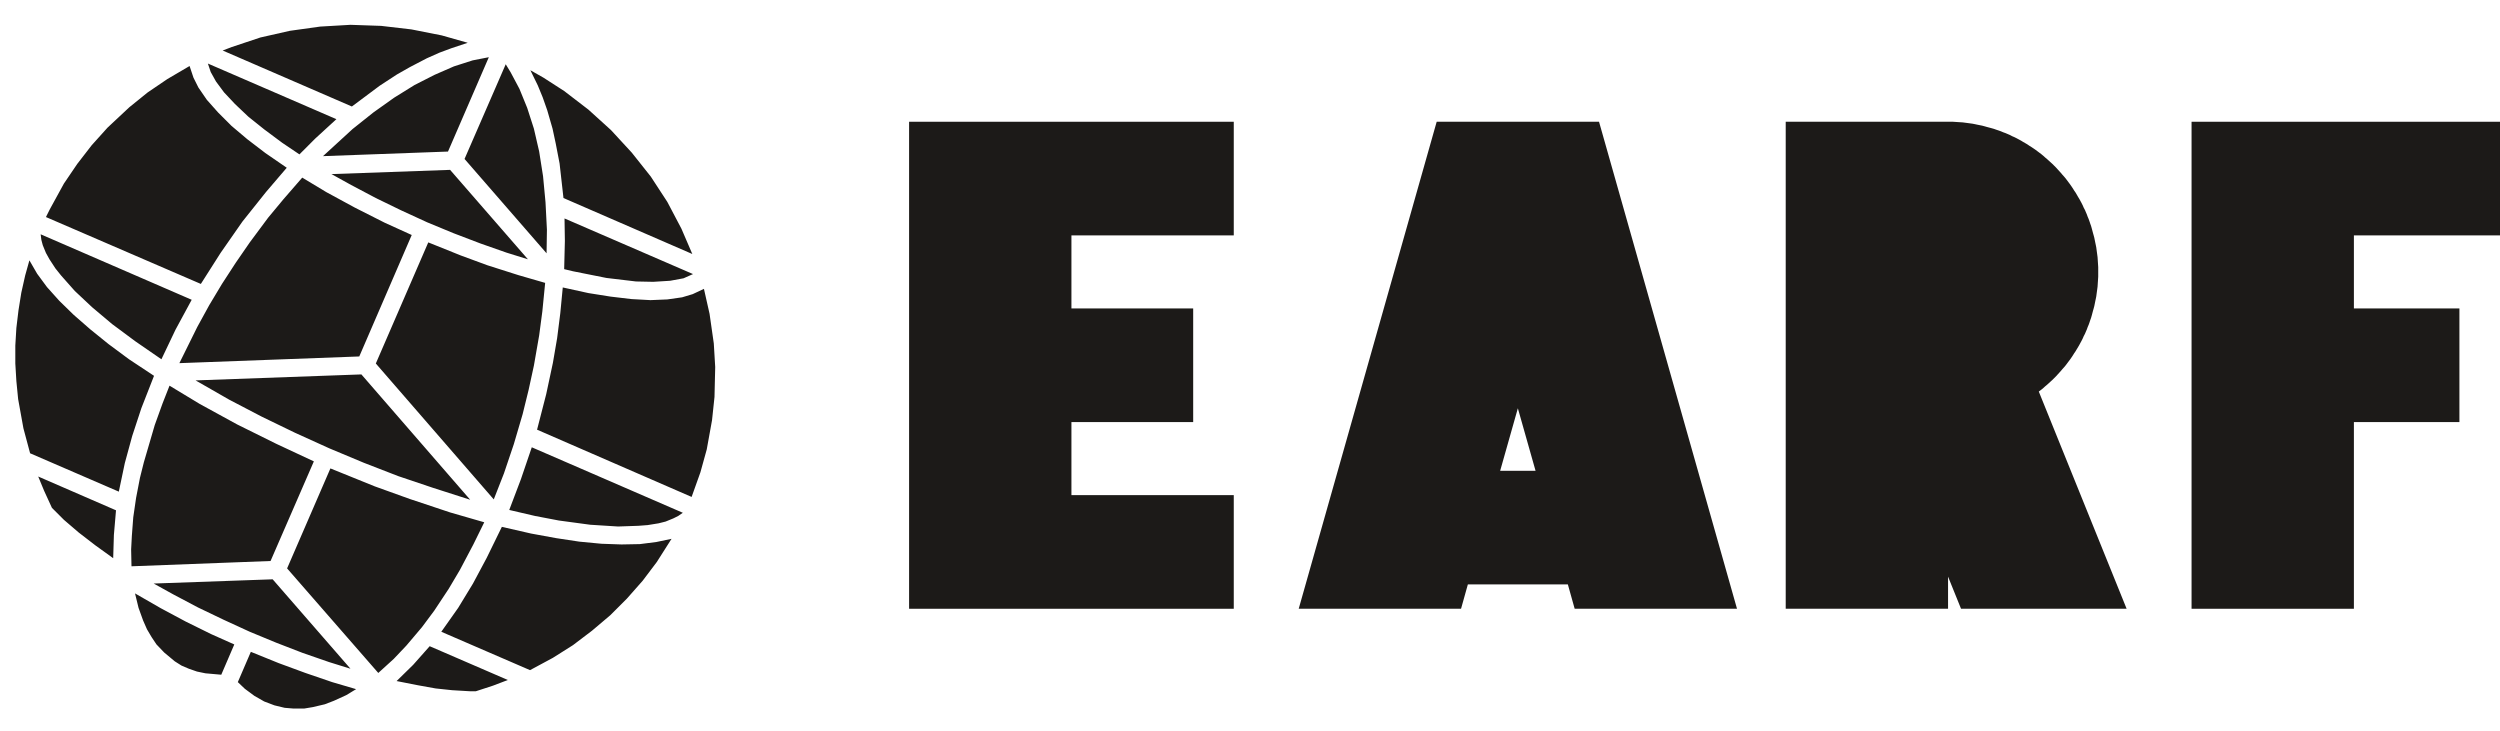
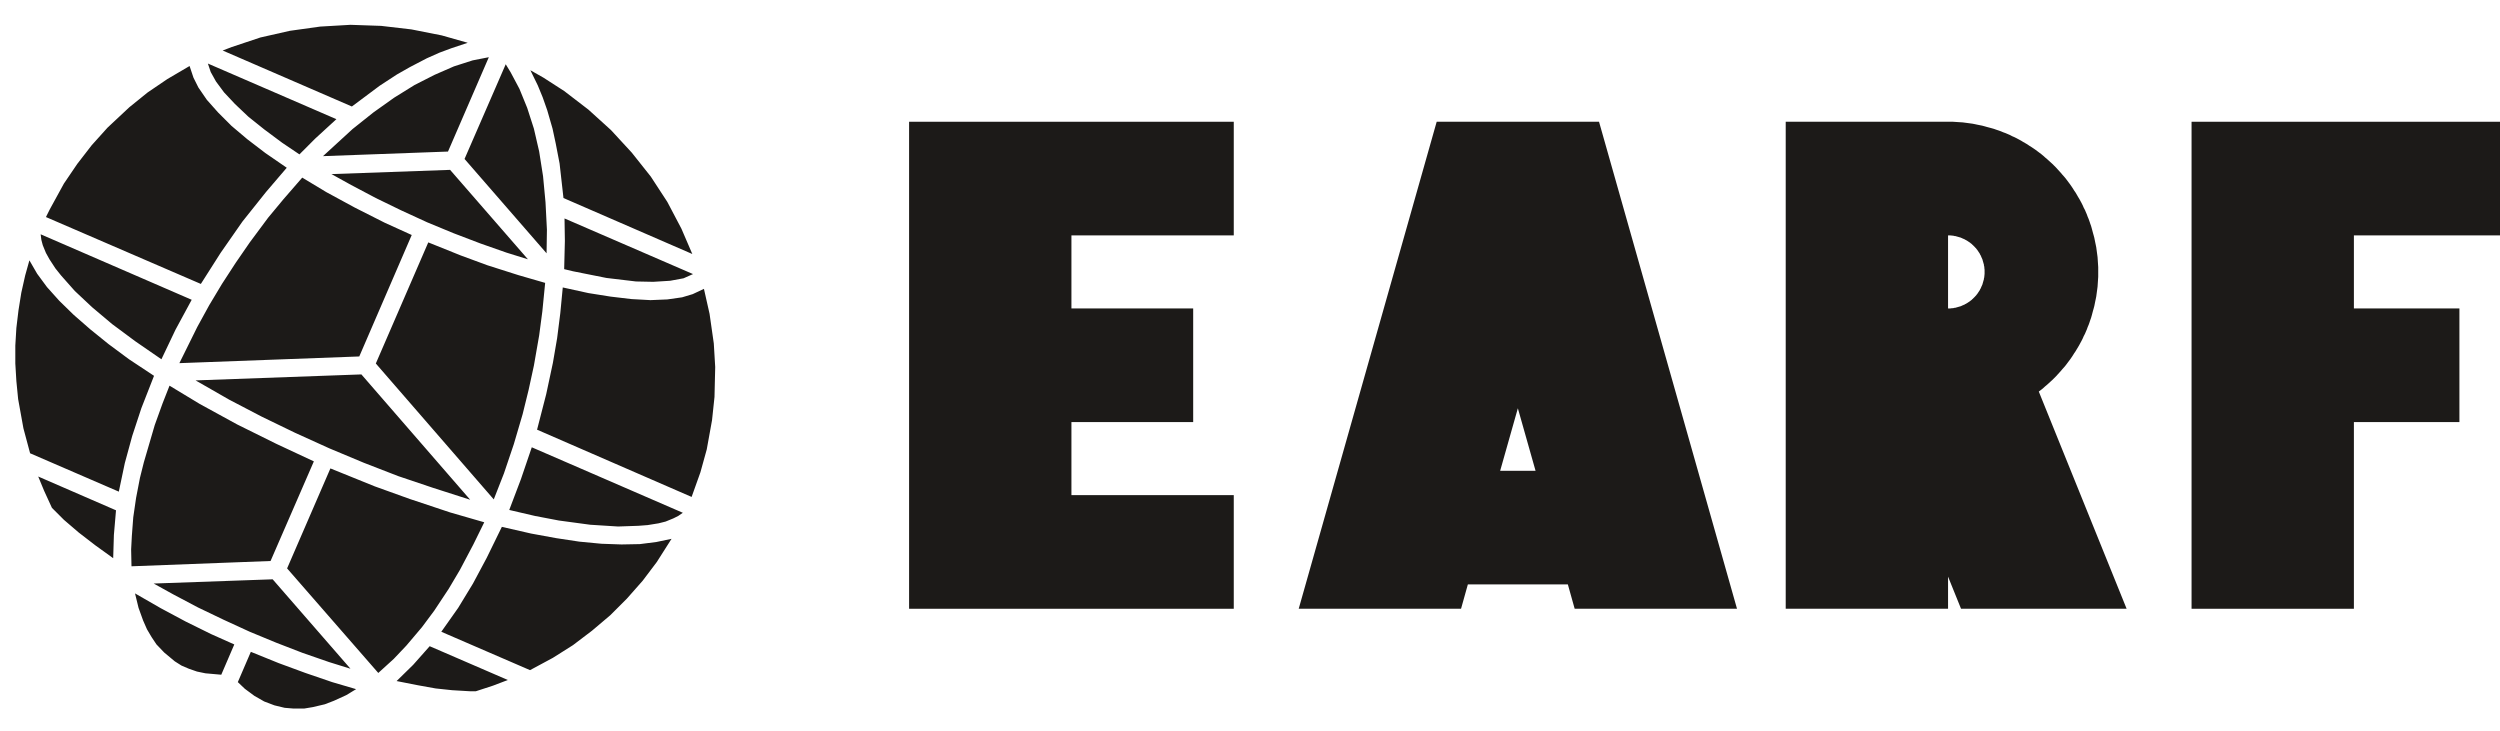
<svg xmlns="http://www.w3.org/2000/svg" viewBox="0 0 1540 450" role="img" aria-label="EARF">
  <g transform="translate(225 225) scale(216.8675)">
    <path d="M0.514 0.082L0.533 -0.007L0.545 -0.077L0.554 -0.148L0.561 -0.221L0.634 -0.205L0.697 -0.195L0.756 -0.188L0.810 -0.185L0.858 -0.187L0.900 -0.193L0.930 -0.202L0.962 -0.217L0.978 -0.146L0.990 -0.062L0.994 0.005L0.992 0.090L0.985 0.156L0.970 0.239L0.952 0.304L0.927 0.374L0.488 0.183L0.514 0.082Z M0.565 -0.273L0.567 -0.353L0.566 -0.417L0.931 -0.259L0.904 -0.247L0.866 -0.240L0.818 -0.237L0.769 -0.238L0.685 -0.248L0.590 -0.267L0.565 -0.273Z M0.506 -0.817L0.565 -0.779L0.634 -0.726L0.698 -0.668L0.757 -0.604L0.811 -0.536L0.858 -0.464L0.898 -0.388L0.929 -0.316L0.563 -0.475L0.552 -0.573L0.541 -0.630L0.532 -0.672L0.517 -0.724L0.504 -0.761L0.490 -0.795L0.469 -0.838L0.506 -0.817Z M0.409 0.411L0.442 0.324L0.473 0.233L0.902 0.419L0.889 0.428L0.875 0.435L0.853 0.444L0.833 0.449L0.802 0.454L0.776 0.456L0.718 0.458L0.639 0.453L0.550 0.441L0.482 0.428L0.409 0.411Z M0.216 0.757L0.264 0.689L0.306 0.620L0.345 0.547L0.388 0.459L0.471 0.478L0.542 0.491L0.608 0.501L0.671 0.507L0.728 0.509L0.780 0.508L0.827 0.502L0.870 0.493L0.828 0.559L0.788 0.612L0.743 0.663L0.696 0.710L0.644 0.754L0.590 0.795L0.533 0.831L0.468 0.866L0.216 0.757Z M0.413 -0.832L0.438 -0.785L0.460 -0.731L0.479 -0.672L0.494 -0.607L0.505 -0.537L0.512 -0.463L0.516 -0.385L0.515 -0.318L0.282 -0.586L0.399 -0.855L0.413 -0.832Z M0.179 -0.349L0.271 -0.312L0.347 -0.284L0.435 -0.256L0.511 -0.234L0.503 -0.153L0.494 -0.085L0.479 0.001L0.464 0.070L0.447 0.139L0.422 0.224L0.394 0.307L0.365 0.381L0.030 -0.005L0.179 -0.349Z M0.241 -0.555L0.462 -0.301L0.401 -0.320L0.327 -0.346L0.251 -0.375L0.176 -0.406L0.102 -0.440L0.030 -0.475L-0.040 -0.512L-0.096 -0.543L0.241 -0.555Z M0.089 0.897L0.136 0.851L0.183 0.798L0.405 0.894L0.363 0.910L0.314 0.926L0.298 0.926L0.247 0.923L0.200 0.918L0.150 0.909L0.089 0.897Z M-0.120 -0.594L-0.036 -0.671L0.023 -0.718L0.082 -0.760L0.140 -0.796L0.197 -0.825L0.252 -0.849L0.305 -0.866L0.351 -0.875L0.235 -0.607L-0.120 -0.594Z M-0.099 0.293L0.027 0.344L0.127 0.380L0.241 0.418L0.338 0.446L0.307 0.509L0.269 0.581L0.237 0.635L0.196 0.697L0.161 0.744L0.117 0.796L0.081 0.834L0.037 0.874L-0.222 0.577L-0.099 0.293Z M-0.011 0.026L0.298 0.382L0.192 0.348L0.094 0.315L-0.004 0.277L-0.102 0.236L-0.199 0.192L-0.294 0.146L-0.386 0.098L-0.482 0.043L-0.011 0.026Z M-0.379 -0.904L-0.298 -0.931L-0.214 -0.950L-0.128 -0.962L-0.042 -0.967L0.045 -0.964L0.131 -0.954L0.217 -0.937L0.291 -0.916L0.246 -0.901L0.211 -0.888L0.175 -0.872L0.127 -0.847L0.090 -0.826L0.041 -0.794L-0.038 -0.735L-0.405 -0.894L-0.379 -0.904Z M-0.528 -0.006L-0.477 -0.109L-0.443 -0.171L-0.407 -0.231L-0.368 -0.291L-0.328 -0.349L-0.276 -0.419L-0.232 -0.472L-0.179 -0.533L-0.111 -0.492L-0.030 -0.448L0.055 -0.405L0.132 -0.370L-0.017 -0.025L-0.528 -0.006Z M-0.362 0.900L-0.325 0.814L-0.246 0.846L-0.170 0.874L-0.094 0.900L-0.026 0.920L-0.054 0.937L-0.089 0.953L-0.115 0.963L-0.149 0.971L-0.173 0.975L-0.205 0.975L-0.229 0.973L-0.258 0.966L-0.287 0.955L-0.315 0.939L-0.342 0.919L-0.362 0.900Z M-0.263 0.608L-0.042 0.862L-0.103 0.843L-0.178 0.817L-0.253 0.788L-0.328 0.757L-0.402 0.723L-0.475 0.688L-0.545 0.651L-0.601 0.620L-0.263 0.608Z M-0.447 -0.857L-0.082 -0.699L-0.142 -0.644L-0.187 -0.599L-0.236 -0.632L-0.287 -0.670L-0.332 -0.706L-0.370 -0.742L-0.401 -0.775L-0.424 -0.806L-0.439 -0.833L-0.447 -0.857Z M-0.663 0.485L-0.659 0.432L-0.651 0.377L-0.640 0.320L-0.629 0.276L-0.598 0.170L-0.576 0.109L-0.556 0.058L-0.470 0.110L-0.364 0.168L-0.253 0.223L-0.146 0.273L-0.269 0.556L-0.664 0.571L-0.665 0.523L-0.663 0.485Z M-0.896 -0.443L-0.856 -0.516L-0.818 -0.572L-0.777 -0.625L-0.732 -0.675L-0.670 -0.733L-0.618 -0.775L-0.562 -0.813L-0.499 -0.850L-0.488 -0.817L-0.474 -0.789L-0.450 -0.754L-0.418 -0.718L-0.380 -0.680L-0.335 -0.642L-0.284 -0.603L-0.223 -0.561L-0.282 -0.492L-0.349 -0.408L-0.411 -0.319L-0.467 -0.231L-0.907 -0.421L-0.896 -0.443Z M-0.654 0.648L-0.581 0.690L-0.510 0.728L-0.437 0.764L-0.372 0.793L-0.409 0.879L-0.454 0.875L-0.478 0.870L-0.501 0.862L-0.522 0.853L-0.541 0.841L-0.571 0.816L-0.593 0.793L-0.607 0.772L-0.620 0.750L-0.631 0.725L-0.644 0.689L-0.654 0.648Z M-0.922 -0.372L-0.493 -0.186L-0.539 -0.101L-0.579 -0.017L-0.653 -0.068L-0.719 -0.117L-0.776 -0.165L-0.825 -0.211L-0.864 -0.255L-0.880 -0.275L-0.897 -0.301L-0.907 -0.319L-0.916 -0.341L-0.920 -0.356L-0.922 -0.372Z M-0.986 0.096L-0.991 0.045L-0.994 -0.005L-0.994 -0.056L-0.991 -0.106L-0.985 -0.156L-0.977 -0.206L-0.966 -0.255L-0.954 -0.298L-0.932 -0.260L-0.904 -0.222L-0.869 -0.183L-0.828 -0.143L-0.781 -0.102L-0.729 -0.060L-0.671 -0.017L-0.600 0.030L-0.636 0.122L-0.662 0.201L-0.683 0.278L-0.700 0.359L-0.952 0.250L-0.971 0.179L-0.986 0.096Z M-0.708 0.412L-0.714 0.482L-0.716 0.548L-0.766 0.512L-0.814 0.475L-0.856 0.439L-0.890 0.405L-0.912 0.357L-0.929 0.316L-0.708 0.412Z" fill="#1C1A18" fill-rule="evenodd" />
  </g>
  <g transform="translate(560 75)" fill="#1C1A18">
    <path d="M0.0 70.0L0.0 115.0L0.0 185.0L0.0 230.0L0.0 300.0L100.0 300.0L200.0 300.0L200.0 230.0L100.0 230.0L100.0 185.0L175.0 185.0L175.0 115.0L100.0 115.0L100.0 70.0L200.0 70.0L200.0 0.0L100.0 0.0L0.0 0.0L0.0 70.0Z" />
    <path d="M340.0 300.0L344.2 285.0L405.8 285.0L410.0 300.0L510.0 300.0L425.0 0.0L325.0 0.0L240.0 300.0L340.0 300.0Z M375.0 176.5L385.9 215.0L364.1 215.0L375.0 176.5Z" />
-     <path d="M732.5 91.0L732.5 89.5L732.4 88.0L732.3 86.5L732.2 84.9L732.1 83.4L731.9 81.9L731.7 80.4L731.5 78.9L731.3 77.4L731.0 75.9L730.7 74.5L730.4 73.0L730.1 71.5L729.7 70.0L729.3 68.6L728.9 67.1L728.5 65.6L728.1 64.2L727.6 62.8L727.1 61.3L726.6 59.9L726.0 58.5L725.5 57.1L724.9 55.7L724.3 54.3L723.6 53.0L723.0 51.6L722.3 50.2L721.6 48.9L720.9 47.6L720.1 46.3L719.3 44.9L718.6 43.7L717.7 42.4L716.9 41.1L716.1 39.9L715.2 38.6L714.3 37.4L713.4 36.2L712.5 35.0L711.5 33.8L710.5 32.7L709.5 31.5L708.5 30.4L707.5 29.3L706.5 28.2L705.4 27.1L704.3 26.0L703.2 25.0L702.1 24.0L701.0 23.0L699.8 22.0L698.7 21.0L697.5 20.0L696.3 19.1L695.1 18.2L693.9 17.3L692.6 16.4L691.4 15.6L690.1 14.8L688.8 13.9L687.6 13.2L686.2 12.4L684.9 11.6L683.6 10.9L682.3 10.2L680.9 9.5L679.5 8.9L678.2 8.2L676.8 7.6L675.4 7.0L674.0 6.5L672.6 5.9L671.2 5.4L669.7 4.9L668.3 4.4L666.9 4.0L665.4 3.6L663.9 3.2L662.5 2.8L661.0 2.4L659.5 2.1L658.0 1.8L656.6 1.5L655.1 1.2L653.6 1.0L652.1 0.8L650.6 0.6L649.1 0.4L647.6 0.3L646.0 0.2L644.5 0.1L643.0 0.0L641.5 0.0L640.0 0.0L540.0 0.0L540.0 300.0L640.0 300.0L640.0 280.2L648.0 300.0L750.0 300.0L695.9 166.2L696.3 165.9L697.5 165.0L698.7 164.0L699.8 163.0L701.0 162.0L702.1 161.0L703.2 160.0L704.3 159.0L705.4 157.9L706.5 156.8L707.5 155.7L708.5 154.6L709.5 153.5L710.5 152.3L711.5 151.2L712.5 150.0L713.4 148.8L714.3 147.6L715.2 146.4L716.1 145.1L716.9 143.9L717.7 142.6L718.6 141.3L719.3 140.1L720.1 138.8L720.9 137.4L721.6 136.1L722.3 134.8L723.0 133.4L723.6 132.0L724.3 130.7L724.9 129.3L725.5 127.9L726.0 126.5L726.6 125.1L727.1 123.7L727.6 122.2L728.1 120.8L728.5 119.4L728.9 117.9L729.3 116.4L729.7 115.0L730.1 113.5L730.4 112.0L730.7 110.5L731.0 109.1L731.3 107.6L731.5 106.1L731.7 104.6L731.9 103.1L732.1 101.6L732.2 100.1L732.3 98.5L732.4 97.0L732.5 95.5L732.5 94.0L732.5 92.5L732.5 91.0Z" />
+     <path d="M732.5 89.5L732.4 88.0L732.3 86.5L732.2 84.9L732.1 83.4L731.9 81.9L731.7 80.4L731.5 78.9L731.3 77.4L731.0 75.9L730.7 74.5L730.4 73.0L730.1 71.5L729.7 70.0L729.3 68.6L728.9 67.1L728.5 65.6L728.1 64.2L727.6 62.8L727.1 61.3L726.6 59.9L726.0 58.5L725.5 57.1L724.9 55.7L724.3 54.3L723.6 53.0L723.0 51.6L722.3 50.2L721.6 48.9L720.9 47.6L720.1 46.3L719.3 44.9L718.6 43.7L717.7 42.4L716.9 41.1L716.1 39.9L715.2 38.6L714.3 37.4L713.4 36.2L712.5 35.0L711.5 33.8L710.5 32.7L709.5 31.5L708.5 30.4L707.5 29.3L706.5 28.2L705.4 27.1L704.3 26.0L703.2 25.0L702.1 24.0L701.0 23.0L699.8 22.0L698.7 21.0L697.5 20.0L696.3 19.1L695.1 18.2L693.9 17.3L692.6 16.4L691.4 15.6L690.1 14.8L688.8 13.9L687.6 13.2L686.2 12.4L684.9 11.6L683.6 10.9L682.3 10.2L680.9 9.5L679.5 8.9L678.2 8.2L676.8 7.6L675.4 7.0L674.0 6.5L672.6 5.9L671.2 5.4L669.7 4.9L668.3 4.4L666.9 4.0L665.4 3.6L663.9 3.2L662.5 2.8L661.0 2.4L659.5 2.1L658.0 1.8L656.6 1.5L655.1 1.2L653.6 1.0L652.1 0.8L650.6 0.6L649.1 0.4L647.6 0.3L646.0 0.2L644.5 0.1L643.0 0.0L641.5 0.0L640.0 0.0L540.0 0.0L540.0 300.0L640.0 300.0L640.0 280.2L648.0 300.0L750.0 300.0L695.9 166.2L696.3 165.9L697.5 165.0L698.7 164.0L699.8 163.0L701.0 162.0L702.1 161.0L703.2 160.0L704.3 159.0L705.4 157.9L706.5 156.8L707.5 155.7L708.5 154.6L709.5 153.5L710.5 152.3L711.5 151.2L712.5 150.0L713.4 148.8L714.3 147.6L715.2 146.4L716.1 145.1L716.9 143.9L717.7 142.6L718.6 141.3L719.3 140.1L720.1 138.8L720.9 137.4L721.6 136.1L722.3 134.8L723.0 133.4L723.6 132.0L724.3 130.7L724.9 129.3L725.5 127.9L726.0 126.5L726.6 125.1L727.1 123.7L727.6 122.2L728.1 120.8L728.5 119.4L728.9 117.9L729.3 116.4L729.7 115.0L730.1 113.5L730.4 112.0L730.7 110.5L731.0 109.1L731.3 107.6L731.5 106.1L731.7 104.6L731.9 103.1L732.1 101.6L732.2 100.1L732.3 98.5L732.4 97.0L732.5 95.5L732.5 94.0L732.5 92.5L732.5 91.0L732.5 89.5Z M662.5 93.2L662.5 93.6L662.5 94.0L662.4 94.3L662.4 94.7L662.4 95.1L662.3 95.4L662.3 95.8L662.2 96.2L662.1 96.5L662.1 96.9L662.0 97.3L661.9 97.6L661.8 98.0L661.7 98.3L661.6 98.7L661.5 99.0L661.4 99.4L661.3 99.7L661.2 100.1L661.1 100.4L660.9 100.8L660.8 101.1L660.6 101.4L660.5 101.8L660.3 102.1L660.2 102.5L660.0 102.8L659.8 103.1L659.7 103.4L659.5 103.8L659.3 104.1L659.1 104.4L658.9 104.7L658.7 105.0L658.5 105.3L658.3 105.6L658.1 105.9L657.9 106.2L657.6 106.5L657.4 106.8L657.2 107.1L656.9 107.3L656.7 107.6L656.4 107.9L656.2 108.1L655.9 108.4L655.6 108.7L655.4 108.9L655.1 109.2L654.8 109.4L654.6 109.7L654.3 109.9L654.0 110.1L653.7 110.4L653.4 110.6L653.1 110.8L652.8 111.0L652.5 111.2L652.2 111.4L651.9 111.6L651.6 111.8L651.2 112.0L650.9 112.2L650.6 112.3L650.3 112.5L650.0 112.7L649.6 112.8L649.3 113.0L648.9 113.1L648.6 113.3L648.3 113.4L647.9 113.6L647.6 113.7L647.2 113.8L646.9 113.9L646.5 114.0L646.2 114.1L645.8 114.2L645.5 114.3L645.1 114.4L644.8 114.5L644.4 114.6L644.0 114.6L643.7 114.7L643.3 114.8L642.9 114.8L642.6 114.9L642.2 114.9L641.8 114.9L641.5 115.0L641.1 115.0L640.7 115.0L640.4 115.0L640.0 115.0L640.0 70.0L640.4 70.0L640.7 70.0L641.1 70.0L641.5 70.0L641.8 70.1L642.2 70.1L642.6 70.1L642.9 70.2L643.3 70.2L643.7 70.3L644.0 70.4L644.4 70.4L644.8 70.5L645.1 70.6L645.5 70.7L645.8 70.8L646.2 70.9L646.5 71.0L646.9 71.1L647.2 71.2L647.6 71.3L647.9 71.4L648.3 71.6L648.6 71.7L648.9 71.9L649.3 72.0L649.6 72.2L650.0 72.3L650.3 72.5L650.6 72.7L650.9 72.8L651.2 73.0L651.6 73.2L651.9 73.4L652.2 73.6L652.5 73.8L652.8 74.0L653.1 74.2L653.4 74.4L653.7 74.6L654.0 74.9L654.3 75.1L654.6 75.3L654.8 75.6L655.1 75.8L655.4 76.1L655.6 76.3L655.9 76.6L656.2 76.9L656.4 77.1L656.7 77.4L656.9 77.7L657.2 77.9L657.4 78.2L657.6 78.5L657.9 78.8L658.1 79.1L658.3 79.4L658.5 79.7L658.7 80.0L658.9 80.3L659.1 80.6L659.3 80.9L659.5 81.2L659.7 81.6L659.8 81.9L660.0 82.2L660.2 82.5L660.3 82.9L660.5 83.2L660.6 83.6L660.8 83.9L660.9 84.2L661.1 84.6L661.2 84.9L661.3 85.3L661.4 85.6L661.5 86.0L661.6 86.3L661.7 86.7L661.8 87.0L661.9 87.4L662.0 87.7L662.1 88.1L662.1 88.5L662.2 88.8L662.3 89.2L662.3 89.6L662.4 89.9L662.4 90.3L662.4 90.7L662.5 91.0L662.5 91.4L662.5 91.8L662.5 92.1L662.5 92.5L662.5 92.9L662.5 93.2Z" />
    <path d="M790.0 0.0L790.0 70.0L790.0 115.0L790.0 185.0L790.0 300.0L890.0 300.0L890.0 185.0L955.0 185.0L955.0 115.0L890.0 115.0L890.0 70.0L980.0 70.0L980.0 0.0L890.0 0.0L790.0 0.0Z" />
  </g>
</svg>
